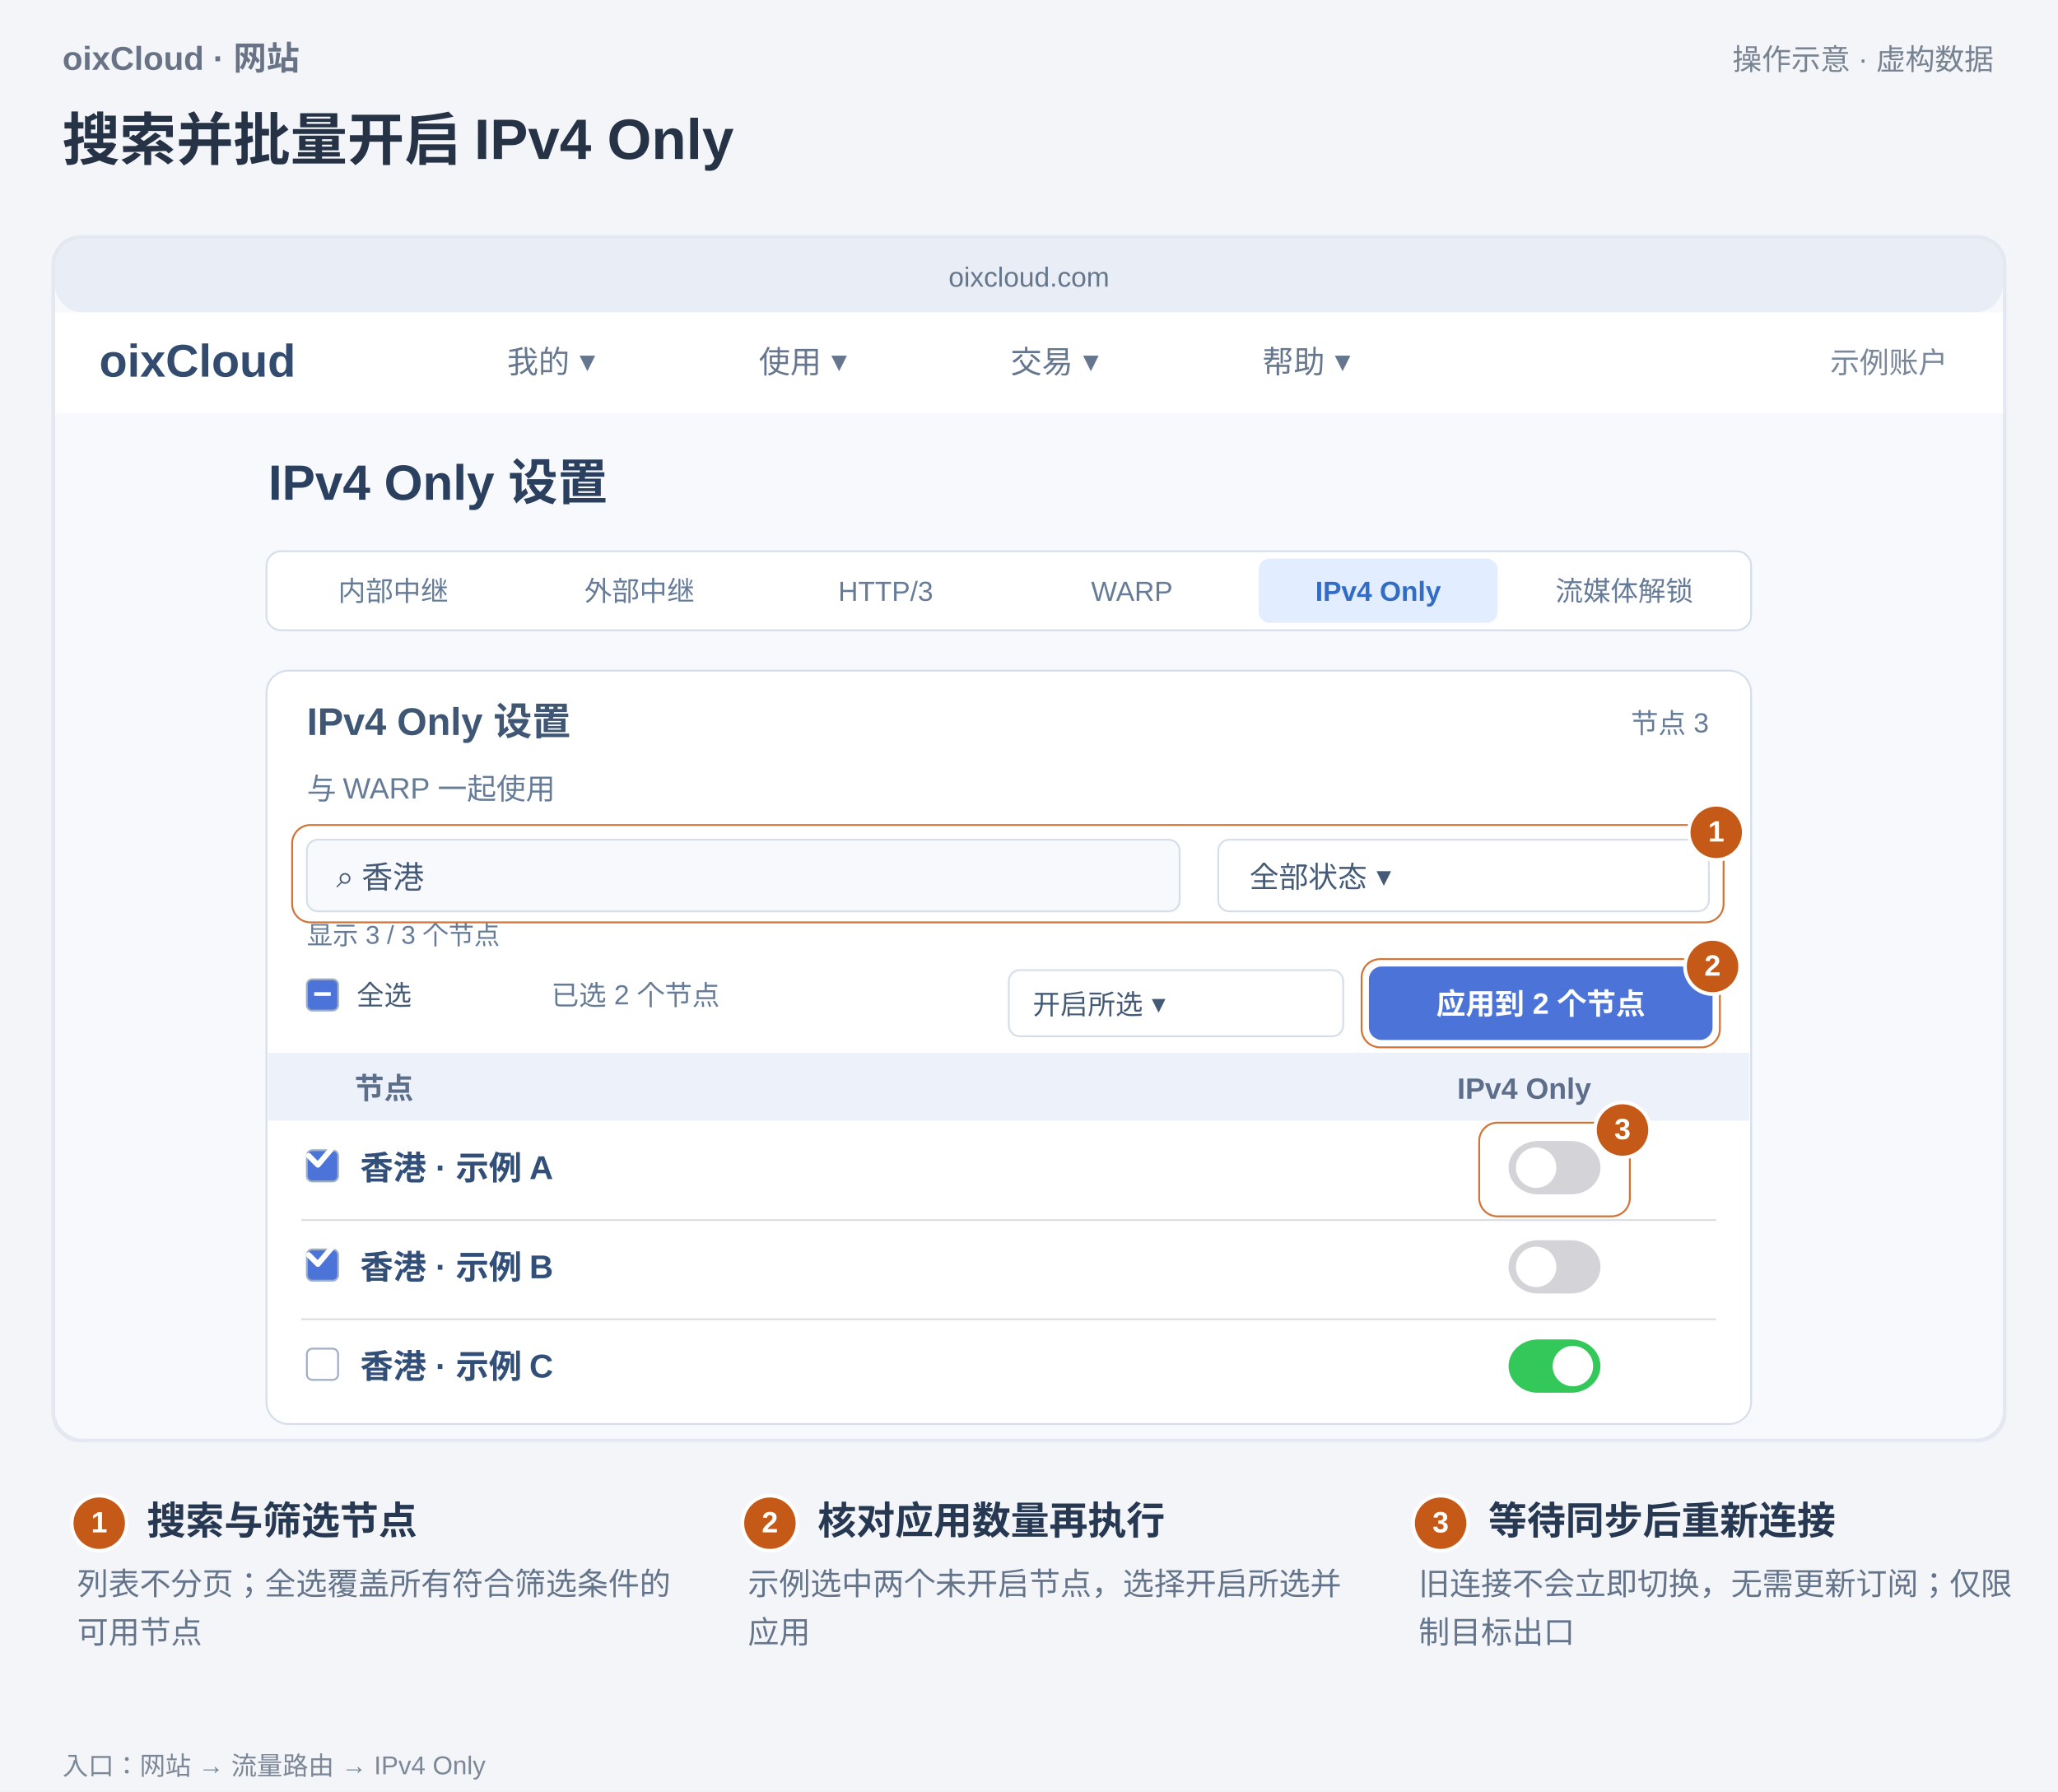
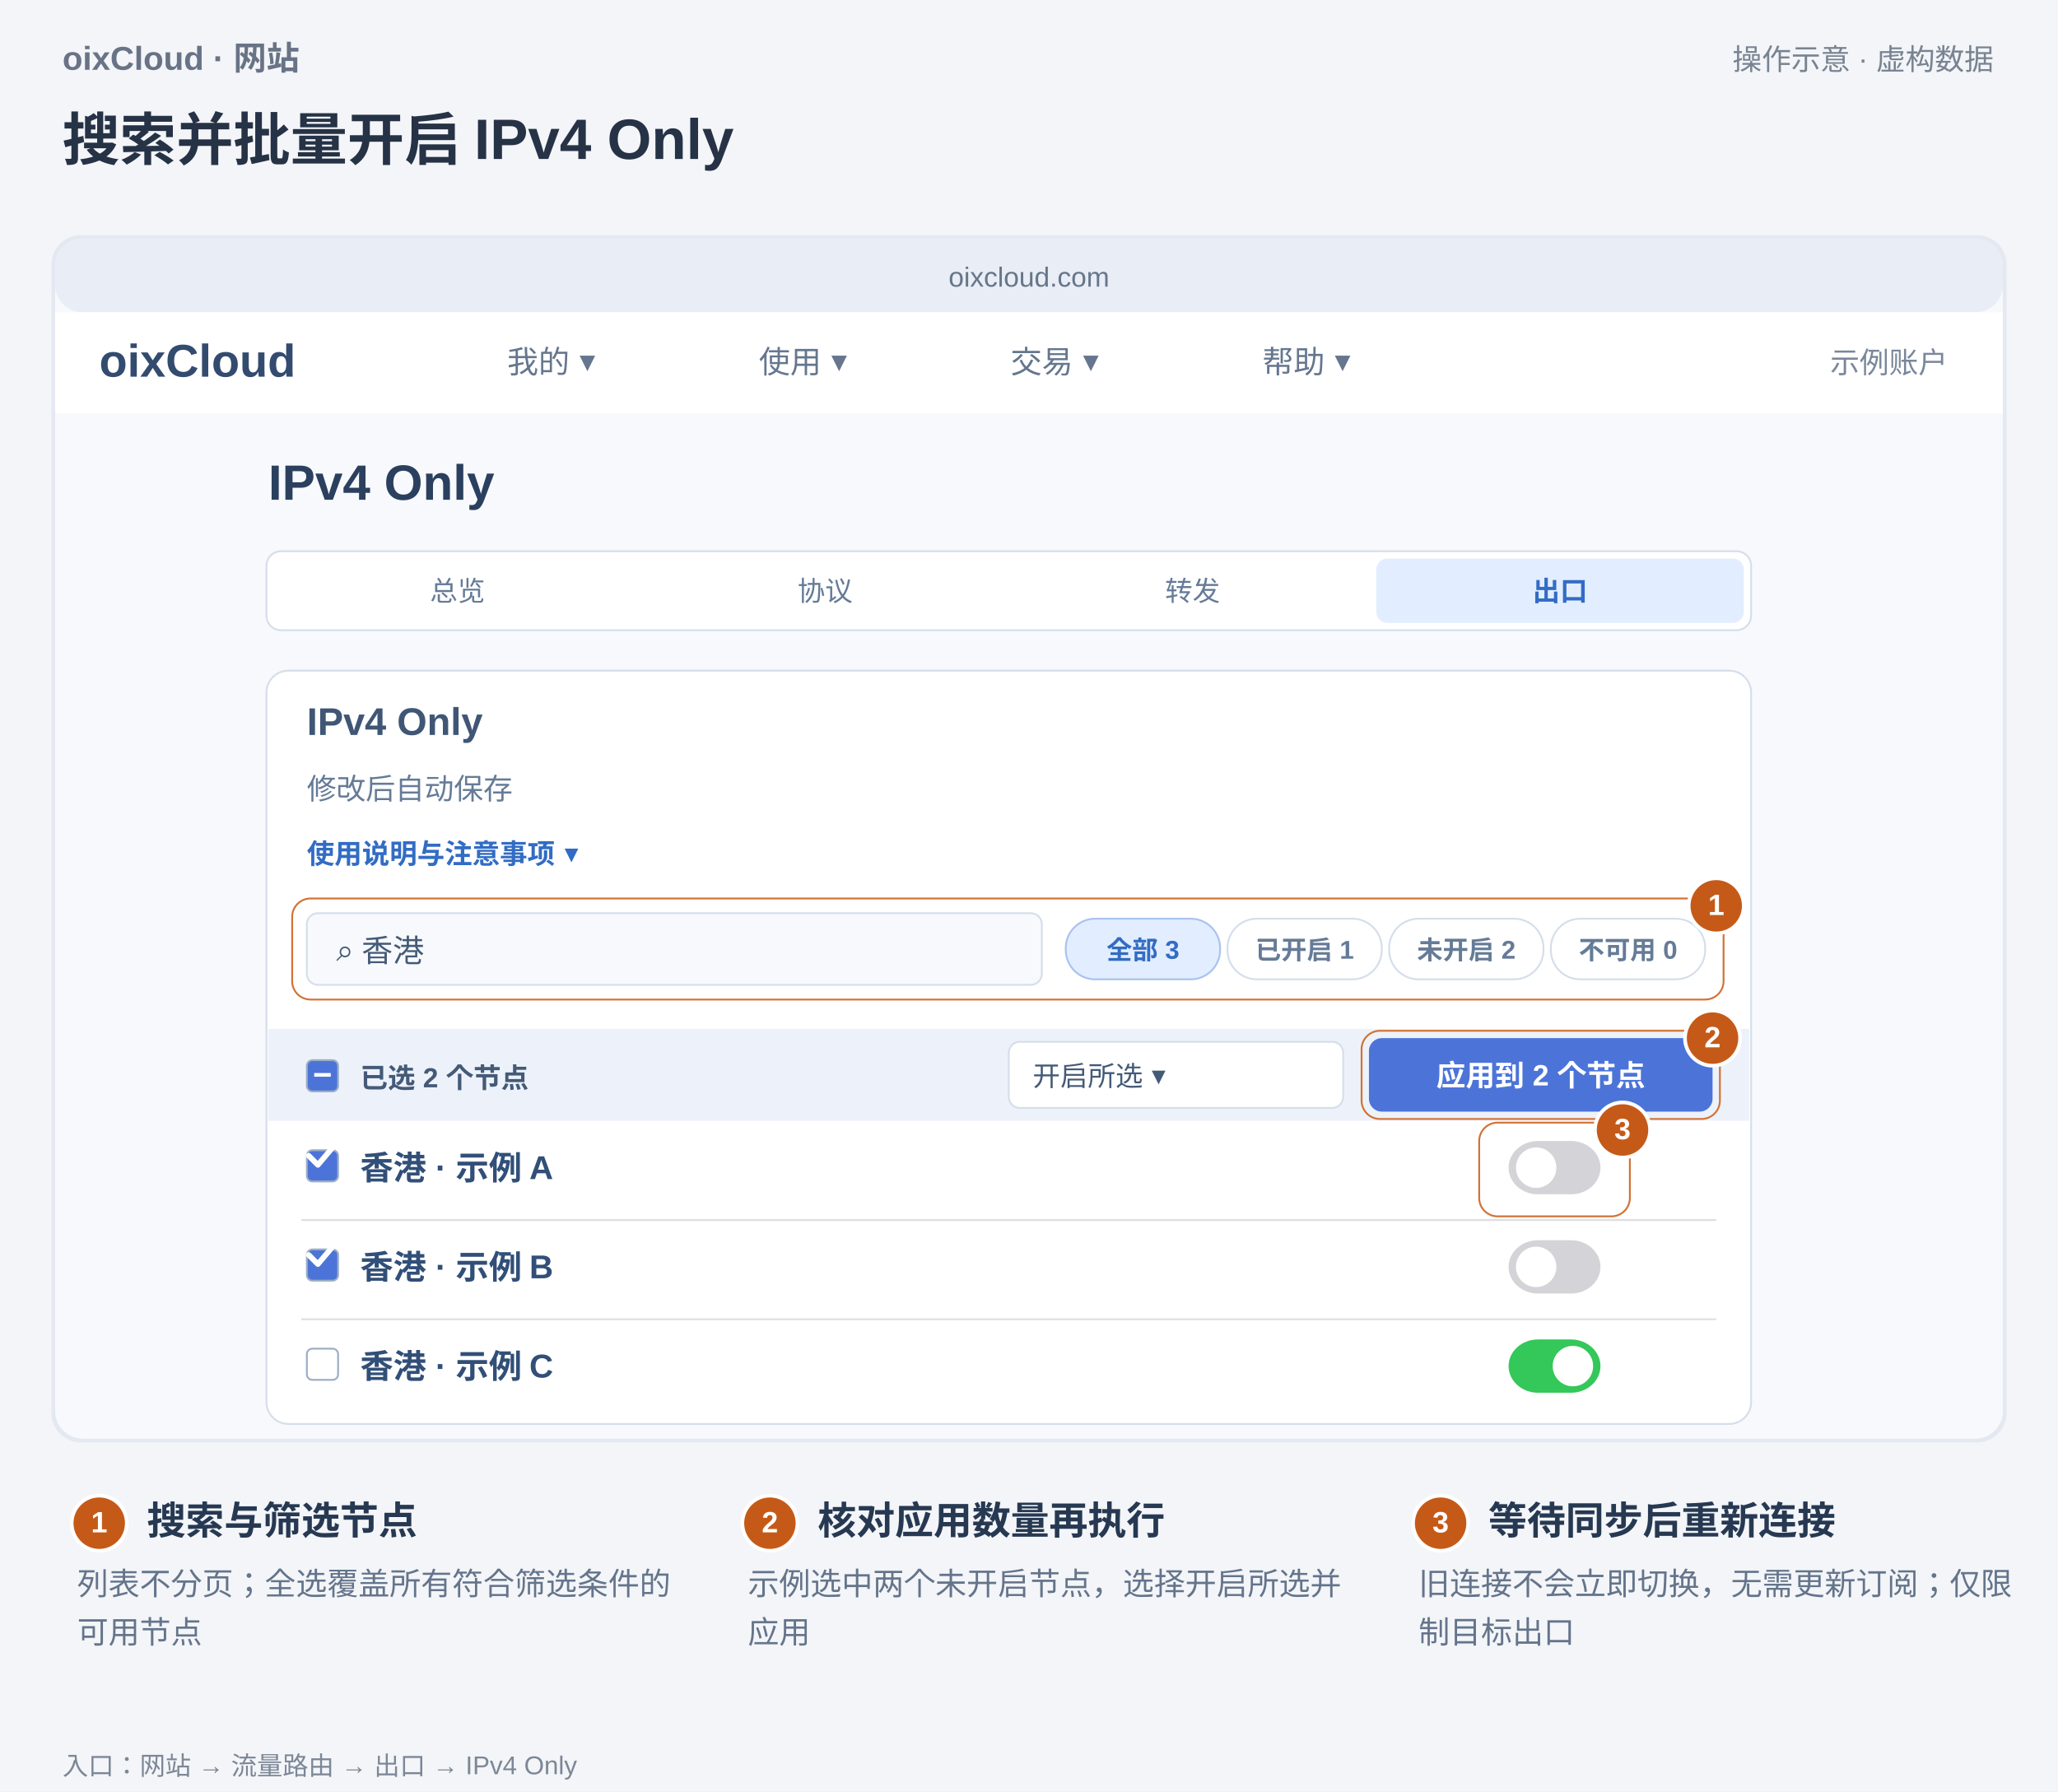
<svg xmlns="http://www.w3.org/2000/svg" width="1120" height="975" viewBox="0 0 1120 975" role="img" aria-labelledby="title desc">
  <g font-family="-apple-system,BlinkMacSystemFont,'PingFang SC','Segoe UI',Arial,sans-serif">
    <rect x="0" y="0" width="1120" height="975" rx="0" fill="#f3f5f8" stroke="none" />
    <text x="34" y="38" font-size="18" fill="#697386" font-weight="600" text-anchor="start">oixCloud · 网站</text>
    <text x="1085" y="38" font-size="16" fill="#788392" font-weight="500" text-anchor="end">操作示意 · 虚构数据</text>
    <text x="34" y="87" font-size="31" fill="#263245" font-weight="700" text-anchor="start">搜索并批量开启 IPv4 Only</text>
    <rect x="28" y="128" width="1064" height="657" rx="16" fill="#e3e8f1" stroke="none" />
    <rect x="30" y="130" width="1060" height="653" rx="15" fill="#f7f9fc" stroke="none" />
    <rect x="30" y="130" width="1060" height="40" rx="15" fill="#e9edf5" stroke="none" />
    <text x="560" y="156" font-size="15" fill="#66768b" font-weight="500" text-anchor="middle">oixcloud.com</text>
    <rect x="30" y="170" width="1060" height="55" rx="0" fill="#fff" stroke="none" />
    <text x="54" y="205" font-size="25" fill="#344b70" font-weight="700" text-anchor="start">oixCloud</text>
    <text x="276" y="203" font-size="17" fill="#65768e" font-weight="400" text-anchor="start">我的 ▾</text>
    <text x="413" y="203" font-size="17" fill="#65768e" font-weight="400" text-anchor="start">使用 ▾</text>
    <text x="550" y="203" font-size="17" fill="#65768e" font-weight="400" text-anchor="start">交易 ▾</text>
    <text x="687" y="203" font-size="17" fill="#65768e" font-weight="400" text-anchor="start">帮助 ▾</text>
    <text x="1060" y="203" font-size="16" fill="#7a879b" font-weight="500" text-anchor="end">示例账户</text>
-     <text x="146" y="272" font-size="27" fill="#2b405e" font-weight="650" text-anchor="start">IPv4 Only 设置</text>
+     <text x="146" y="272" font-size="27" fill="#2b405e" font-weight="650" text-anchor="start">IPv4 Only</text>
    <g transform="translate(-100 0)">
      <rect x="245" y="300" width="808" height="43" rx="8" fill="#fff" stroke="#d5deea" />
-       <text x="314" y="327" font-size="15" fill="#657b97" font-weight="400" text-anchor="middle">内部中继</text>
-       <text x="448" y="327" font-size="15" fill="#657b97" font-weight="400" text-anchor="middle">外部中继</text>
-       <text x="582" y="327" font-size="15" fill="#657b97" font-weight="400" text-anchor="middle">HTTP/3</text>
-       <text x="716" y="327" font-size="15" fill="#657b97" font-weight="400" text-anchor="middle">WARP</text>
-       <rect x="785" y="304" width="130" height="35" rx="6" fill="#e2edff" stroke="none" />
-       <text x="850" y="327" font-size="15" fill="#326cc4" font-weight="600" text-anchor="middle">IPv4 Only</text>
-       <text x="984" y="327" font-size="15" fill="#657b97" font-weight="400" text-anchor="middle">流媒体解锁</text>
+       <text x="349" y="327" font-size="15" fill="#657b97" font-weight="400" text-anchor="middle">总览</text>
+       <text x="549" y="327" font-size="15" fill="#657b97" font-weight="400" text-anchor="middle">协议</text>
+       <text x="749" y="327" font-size="15" fill="#657b97" font-weight="400" text-anchor="middle">转发</text>
+       <rect x="849" y="304" width="200" height="35" rx="6" fill="#e2edff" stroke="none" />
+       <text x="949" y="327" font-size="15" fill="#326cc4" font-weight="600" text-anchor="middle">出口</text>
      <rect x="245" y="365" width="808" height="410" rx="12" fill="#fff" stroke="#d5deea" />
-       <text x="267" y="400" font-size="21" fill="#405675" font-weight="600" text-anchor="start">IPv4 Only 设置</text>
-       <text x="1030" y="399" font-size="15" fill="#657b97" font-weight="400" text-anchor="end">节点 3</text>
-       <text x="267" y="435" font-size="16" fill="#657b97" font-weight="400" text-anchor="start">与 WARP 一起使用</text>
-       <rect x="267" y="457" width="475" height="39" rx="6" fill="#f7f9fc" stroke="#d5deea" />
-       <text x="283" y="483" font-size="17" fill="#445a77" font-weight="400" text-anchor="start">⌕ 香港</text>
-       <rect x="763" y="457" width="267" height="39" rx="6" fill="#fff" stroke="#d5deea" />
-       <text x="780" y="483" font-size="16" fill="#445a77" font-weight="400" text-anchor="start">全部状态 ▾</text>
-       <text x="267" y="514" font-size="14" fill="#657b97" font-weight="400" text-anchor="start">显示 3 / 3 个节点</text>
-       <rect x="267" y="533" width="17" height="17" rx="3" fill="#4c74d8" stroke="#9daec5" />
-       <path d="M271 541H280" stroke="#fff" stroke-width="2" />
-       <text x="294" y="547" font-size="15" fill="#445a77" font-weight="400" text-anchor="start">全选</text>
-       <text x="400" y="547" font-size="15" fill="#657b97" font-weight="400" text-anchor="start">已选 2 个节点</text>
-       <rect x="259" y="449" width="779" height="53" rx="10" fill="none" stroke="#d27336" />
-       <circle cx="1034" cy="453" r="15" fill="#c55a18" stroke="#fff" stroke-width="2" />
-       <text x="1034" y="458" font-size="16" fill="#fff" font-weight="700" text-anchor="middle">1</text>
-       <rect x="649" y="528" width="182" height="36" rx="6" fill="#fff" stroke="#d5deea" />
-       <text x="662" y="552" font-size="15" fill="#445a77" font-weight="400" text-anchor="start">开启所选 ▾</text>
-       <rect x="845" y="526" width="187" height="40" rx="7" fill="#4c74d8" stroke="none" />
-       <text x="938.5" y="552" font-size="16" fill="#fff" font-weight="600" text-anchor="middle">应用到 2 个节点</text>
-       <rect x="841" y="522" width="195" height="48" rx="10" fill="none" stroke="#d27336" />
-       <circle cx="1032" cy="526" r="15" fill="#c55a18" stroke="#fff" stroke-width="2" />
-       <text x="1032" y="531" font-size="16" fill="#fff" font-weight="700" text-anchor="middle">2</text>
-       <rect x="246" y="573" width="806" height="37" rx="0" fill="#edf2fa" stroke="none" />
-       <text x="293" y="598" font-size="16" fill="#5c6e89" font-weight="600" text-anchor="start">节点</text>
-       <text x="893" y="598" font-size="16" fill="#5c6e89" font-weight="600" text-anchor="start">IPv4 Only</text>
+       <text x="267" y="400" font-size="21" fill="#405675" font-weight="600" text-anchor="start">IPv4 Only</text>
+       <text x="267" y="435" font-size="16" fill="#657b97" font-weight="400" text-anchor="start">修改后自动保存</text>
+       <text x="267" y="470" font-size="15" fill="#326cc4" font-weight="600" text-anchor="start">使用说明与注意事项 ▾</text>
+       <rect x="267" y="497" width="400" height="39" rx="6" fill="#f7f9fc" stroke="#d5deea" />
+       <text x="283" y="523" font-size="17" fill="#445a77" font-weight="400" text-anchor="start">⌕ 香港</text>
+       <rect x="680" y="500" width="84" height="33" rx="16" fill="#e2edff" stroke="#a9c3ee" />
+       <text x="722" y="522" font-size="14" fill="#326cc4" font-weight="600" text-anchor="middle">全部 3</text>
+       <rect x="768" y="500" width="84" height="33" rx="16" fill="#fff" stroke="#d5deea" />
+       <text x="810" y="522" font-size="14" fill="#657b97" font-weight="600" text-anchor="middle">已开启 1</text>
+       <rect x="856" y="500" width="84" height="33" rx="16" fill="#fff" stroke="#d5deea" />
+       <text x="898" y="522" font-size="14" fill="#657b97" font-weight="600" text-anchor="middle">未开启 2</text>
+       <rect x="944" y="500" width="84" height="33" rx="16" fill="#fff" stroke="#d5deea" />
+       <text x="986" y="522" font-size="14" fill="#657b97" font-weight="600" text-anchor="middle">不可用 0</text>
+       <rect x="259" y="489" width="779" height="55" rx="10" fill="none" stroke="#d27336" />
+       <circle cx="1034" cy="493" r="15" fill="#c55a18" stroke="#fff" stroke-width="2" />
+       <text x="1034" y="498" font-size="16" fill="#fff" font-weight="700" text-anchor="middle">1</text>
+       <rect x="246" y="560" width="806" height="50" rx="0" fill="#edf2fa" stroke="none" />
+       <rect x="267" y="577" width="17" height="17" rx="3" fill="#4c74d8" stroke="#9daec5" />
+       <path d="M271 585H280" stroke="#fff" stroke-width="2" />
+       <text x="296" y="592" font-size="15" fill="#445a77" font-weight="600" text-anchor="start">已选 2 个节点</text>
+       <rect x="649" y="567" width="182" height="36" rx="6" fill="#fff" stroke="#d5deea" />
+       <text x="662" y="591" font-size="15" fill="#445a77" font-weight="400" text-anchor="start">开启所选 ▾</text>
+       <rect x="845" y="565" width="187" height="40" rx="7" fill="#4c74d8" stroke="none" />
+       <text x="938.5" y="591" font-size="16" fill="#fff" font-weight="600" text-anchor="middle">应用到 2 个节点</text>
+       <rect x="841" y="561" width="195" height="48" rx="10" fill="none" stroke="#d27336" />
+       <circle cx="1032" cy="565" r="15" fill="#c55a18" stroke="#fff" stroke-width="2" />
+       <text x="1032" y="570" font-size="16" fill="#fff" font-weight="700" text-anchor="middle">2</text>
      <rect x="267" y="626" width="17" height="17" rx="3" fill="#4c74d8" stroke="#9daec5" />
      <path d="M268 629l5 5 11-13" fill="none" stroke="#fff" stroke-width="3" stroke-linecap="round" stroke-linejoin="round" />
      <text x="296" y="642" font-size="18" fill="#314f78" font-weight="600" text-anchor="start">香港 · 示例 A</text>
      <rect x="921" y="621" width="50" height="29" rx="16" fill="#d3d3d8" stroke="none" />
      <circle cx="936" cy="635.5" r="11" fill="#fff" stroke="none" stroke-width="1" />
      <path d="M264 664H1034" stroke="#dedee3" stroke-width="1" />
      <rect x="267" y="680" width="17" height="17" rx="3" fill="#4c74d8" stroke="#9daec5" />
      <path d="M268 683l5 5 11-13" fill="none" stroke="#fff" stroke-width="3" stroke-linecap="round" stroke-linejoin="round" />
      <text x="296" y="696" font-size="18" fill="#314f78" font-weight="600" text-anchor="start">香港 · 示例 B</text>
      <rect x="921" y="675" width="50" height="29" rx="16" fill="#d3d3d8" stroke="none" />
      <circle cx="936" cy="689.5" r="11" fill="#fff" stroke="none" stroke-width="1" />
      <path d="M264 718H1034" stroke="#dedee3" stroke-width="1" />
      <rect x="267" y="734" width="17" height="17" rx="3" fill="#fff" stroke="#9daec5" />
      <text x="296" y="750" font-size="18" fill="#314f78" font-weight="600" text-anchor="start">香港 · 示例 C</text>
      <rect x="921" y="729" width="50" height="29" rx="16" fill="#34c759" stroke="none" />
      <circle cx="956" cy="743.5" r="11" fill="#fff" stroke="none" stroke-width="1" />
      <rect x="905" y="611" width="82" height="51" rx="10" fill="none" stroke="#d27336" />
      <circle cx="983" cy="615" r="15" fill="#c55a18" stroke="#fff" stroke-width="2" />
      <text x="983" y="620" font-size="16" fill="#fff" font-weight="700" text-anchor="middle">3</text>
    </g>
    <circle cx="54" cy="829" r="15" fill="#c55a18" stroke="#fff" stroke-width="2" />
    <text x="54" y="834" font-size="16" fill="#fff" font-weight="700" text-anchor="middle">1</text>
    <text x="80" y="835" font-size="21" fill="#273952" font-weight="600" text-anchor="start">搜索与筛选节点</text>
    <text x="42" y="868" font-size="17" fill="#64748b" font-weight="400" text-anchor="start">列表不分页；全选覆盖所有符合筛选条件的</text>
    <text x="42" y="894.35" font-size="17" fill="#64748b" font-weight="400" text-anchor="start">可用节点</text>
    <circle cx="419" cy="829" r="15" fill="#c55a18" stroke="#fff" stroke-width="2" />
    <text x="419" y="834" font-size="16" fill="#fff" font-weight="700" text-anchor="middle">2</text>
    <text x="445" y="835" font-size="21" fill="#273952" font-weight="600" text-anchor="start">核对应用数量再执行</text>
    <text x="407" y="868" font-size="17" fill="#64748b" font-weight="400" text-anchor="start">示例选中两个未开启节点，选择开启所选并</text>
    <text x="407" y="894.35" font-size="17" fill="#64748b" font-weight="400" text-anchor="start">应用</text>
    <circle cx="784" cy="829" r="15" fill="#c55a18" stroke="#fff" stroke-width="2" />
    <text x="784" y="834" font-size="16" fill="#fff" font-weight="700" text-anchor="middle">3</text>
    <text x="810" y="835" font-size="21" fill="#273952" font-weight="600" text-anchor="start">等待同步后重新连接</text>
    <text x="772" y="868" font-size="17" fill="#64748b" font-weight="400" text-anchor="start">旧连接不会立即切换，无需更新订阅；仅限</text>
    <text x="772" y="894.35" font-size="17" fill="#64748b" font-weight="400" text-anchor="start">制目标出口</text>
-     <text x="34" y="966" font-size="14" fill="#7c8797" font-weight="400" text-anchor="start">入口：网站 → 流量路由 → IPv4 Only</text>
+     <text x="34" y="966" font-size="14" fill="#7c8797" font-weight="400" text-anchor="start">入口：网站 → 流量路由 → 出口 → IPv4 Only</text>
  </g>
</svg>
